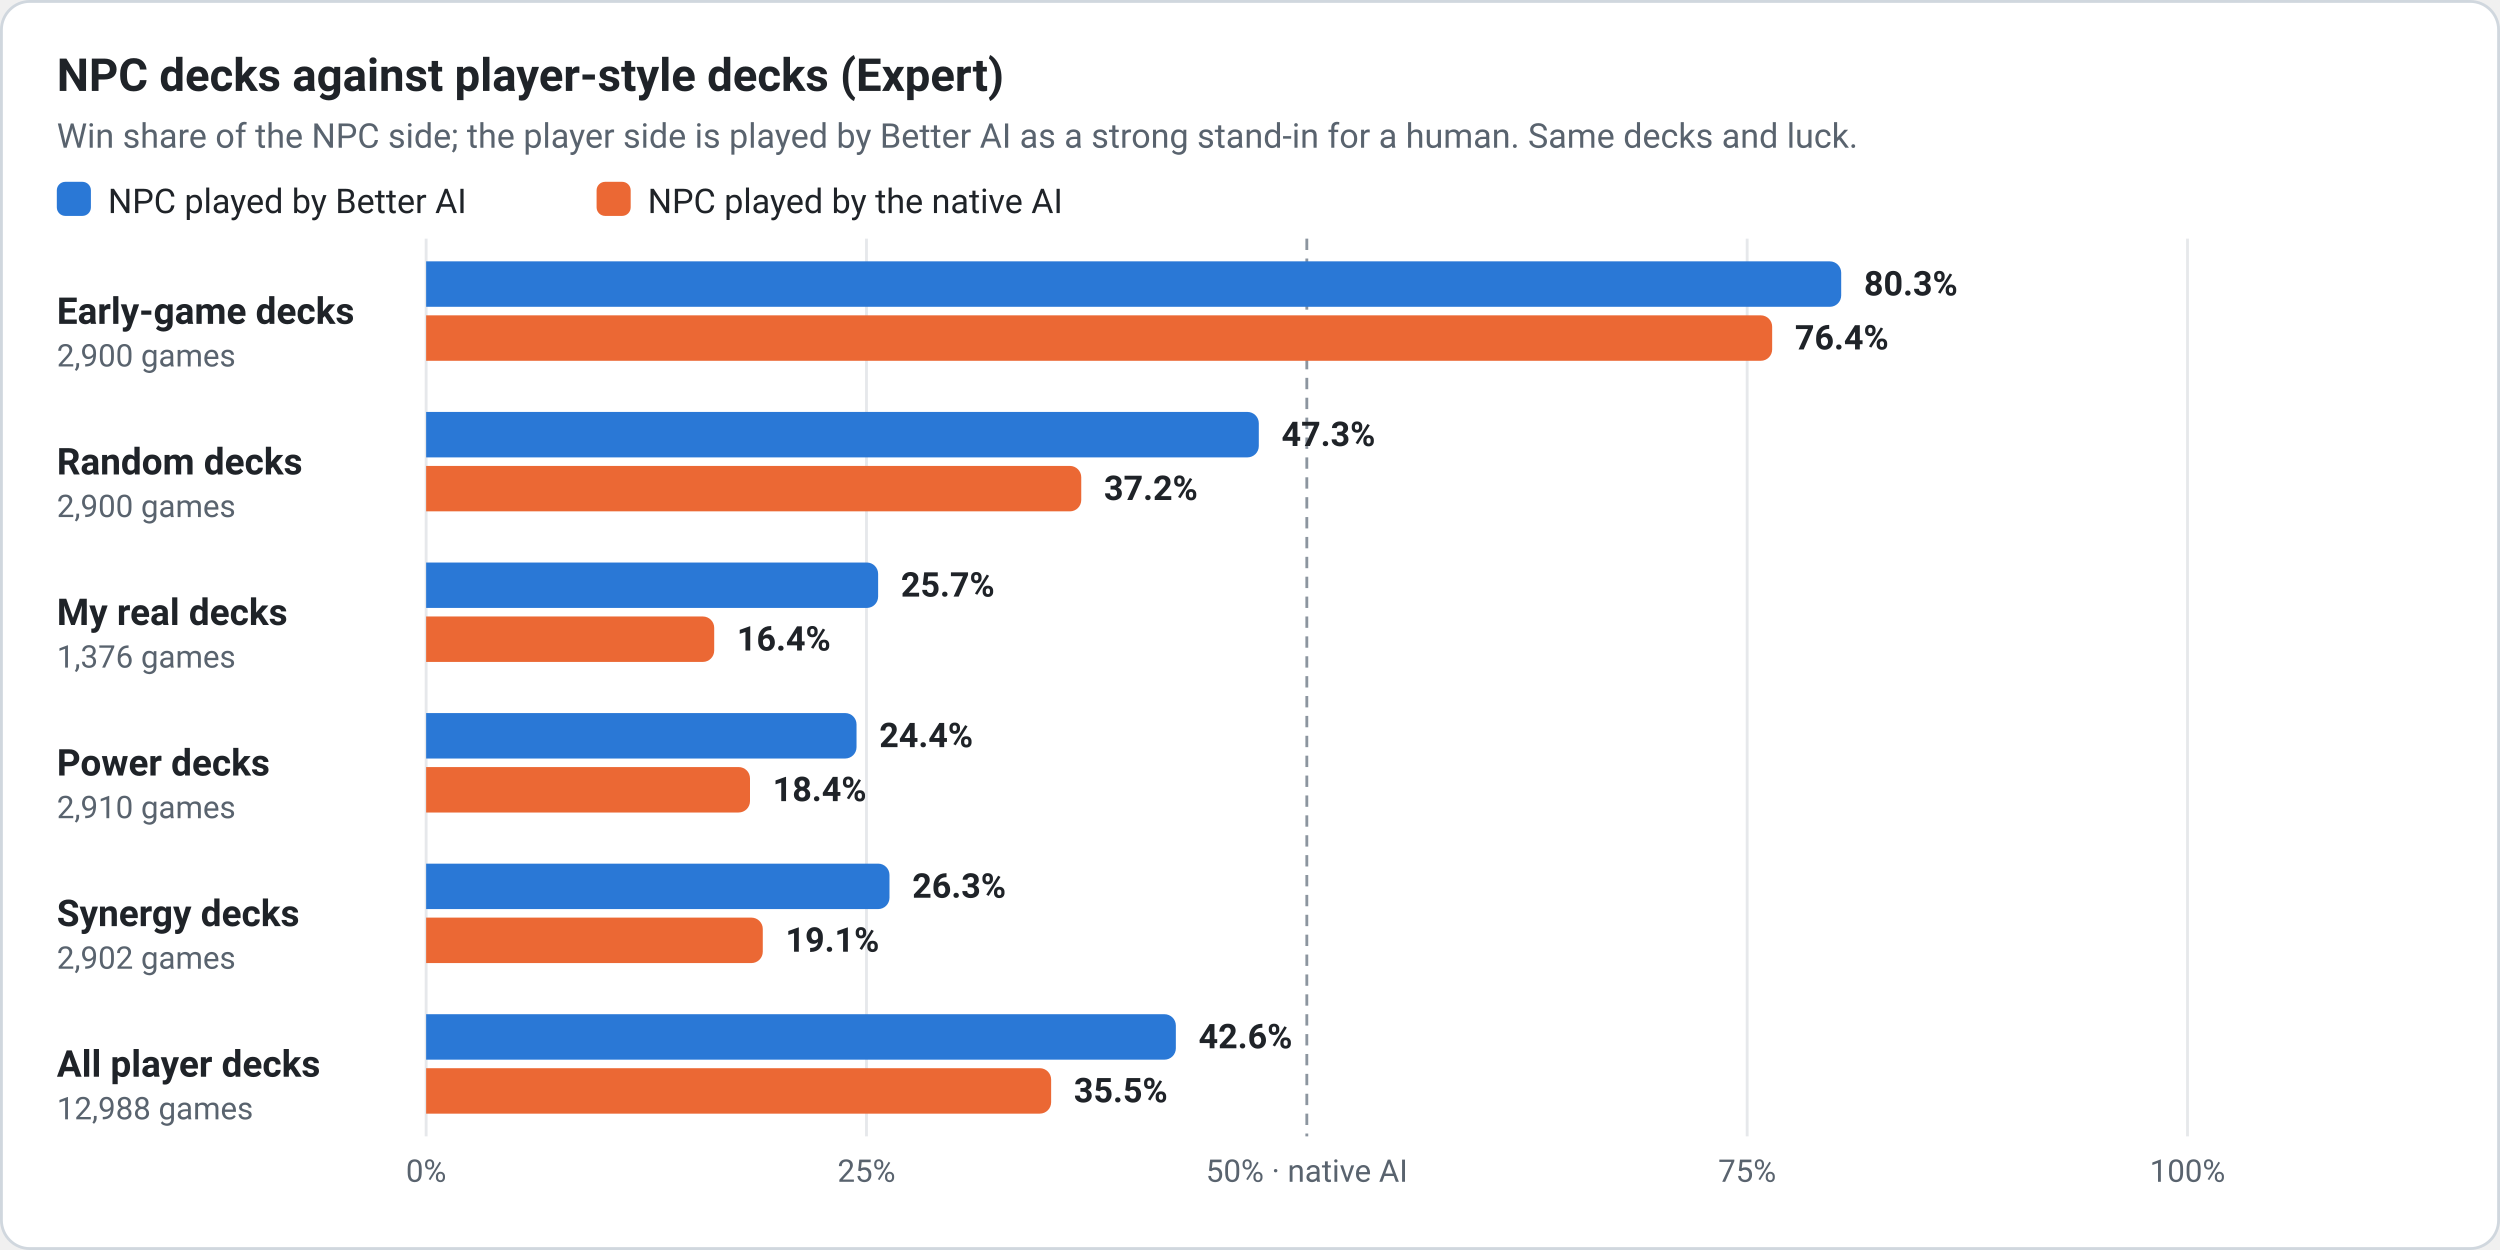
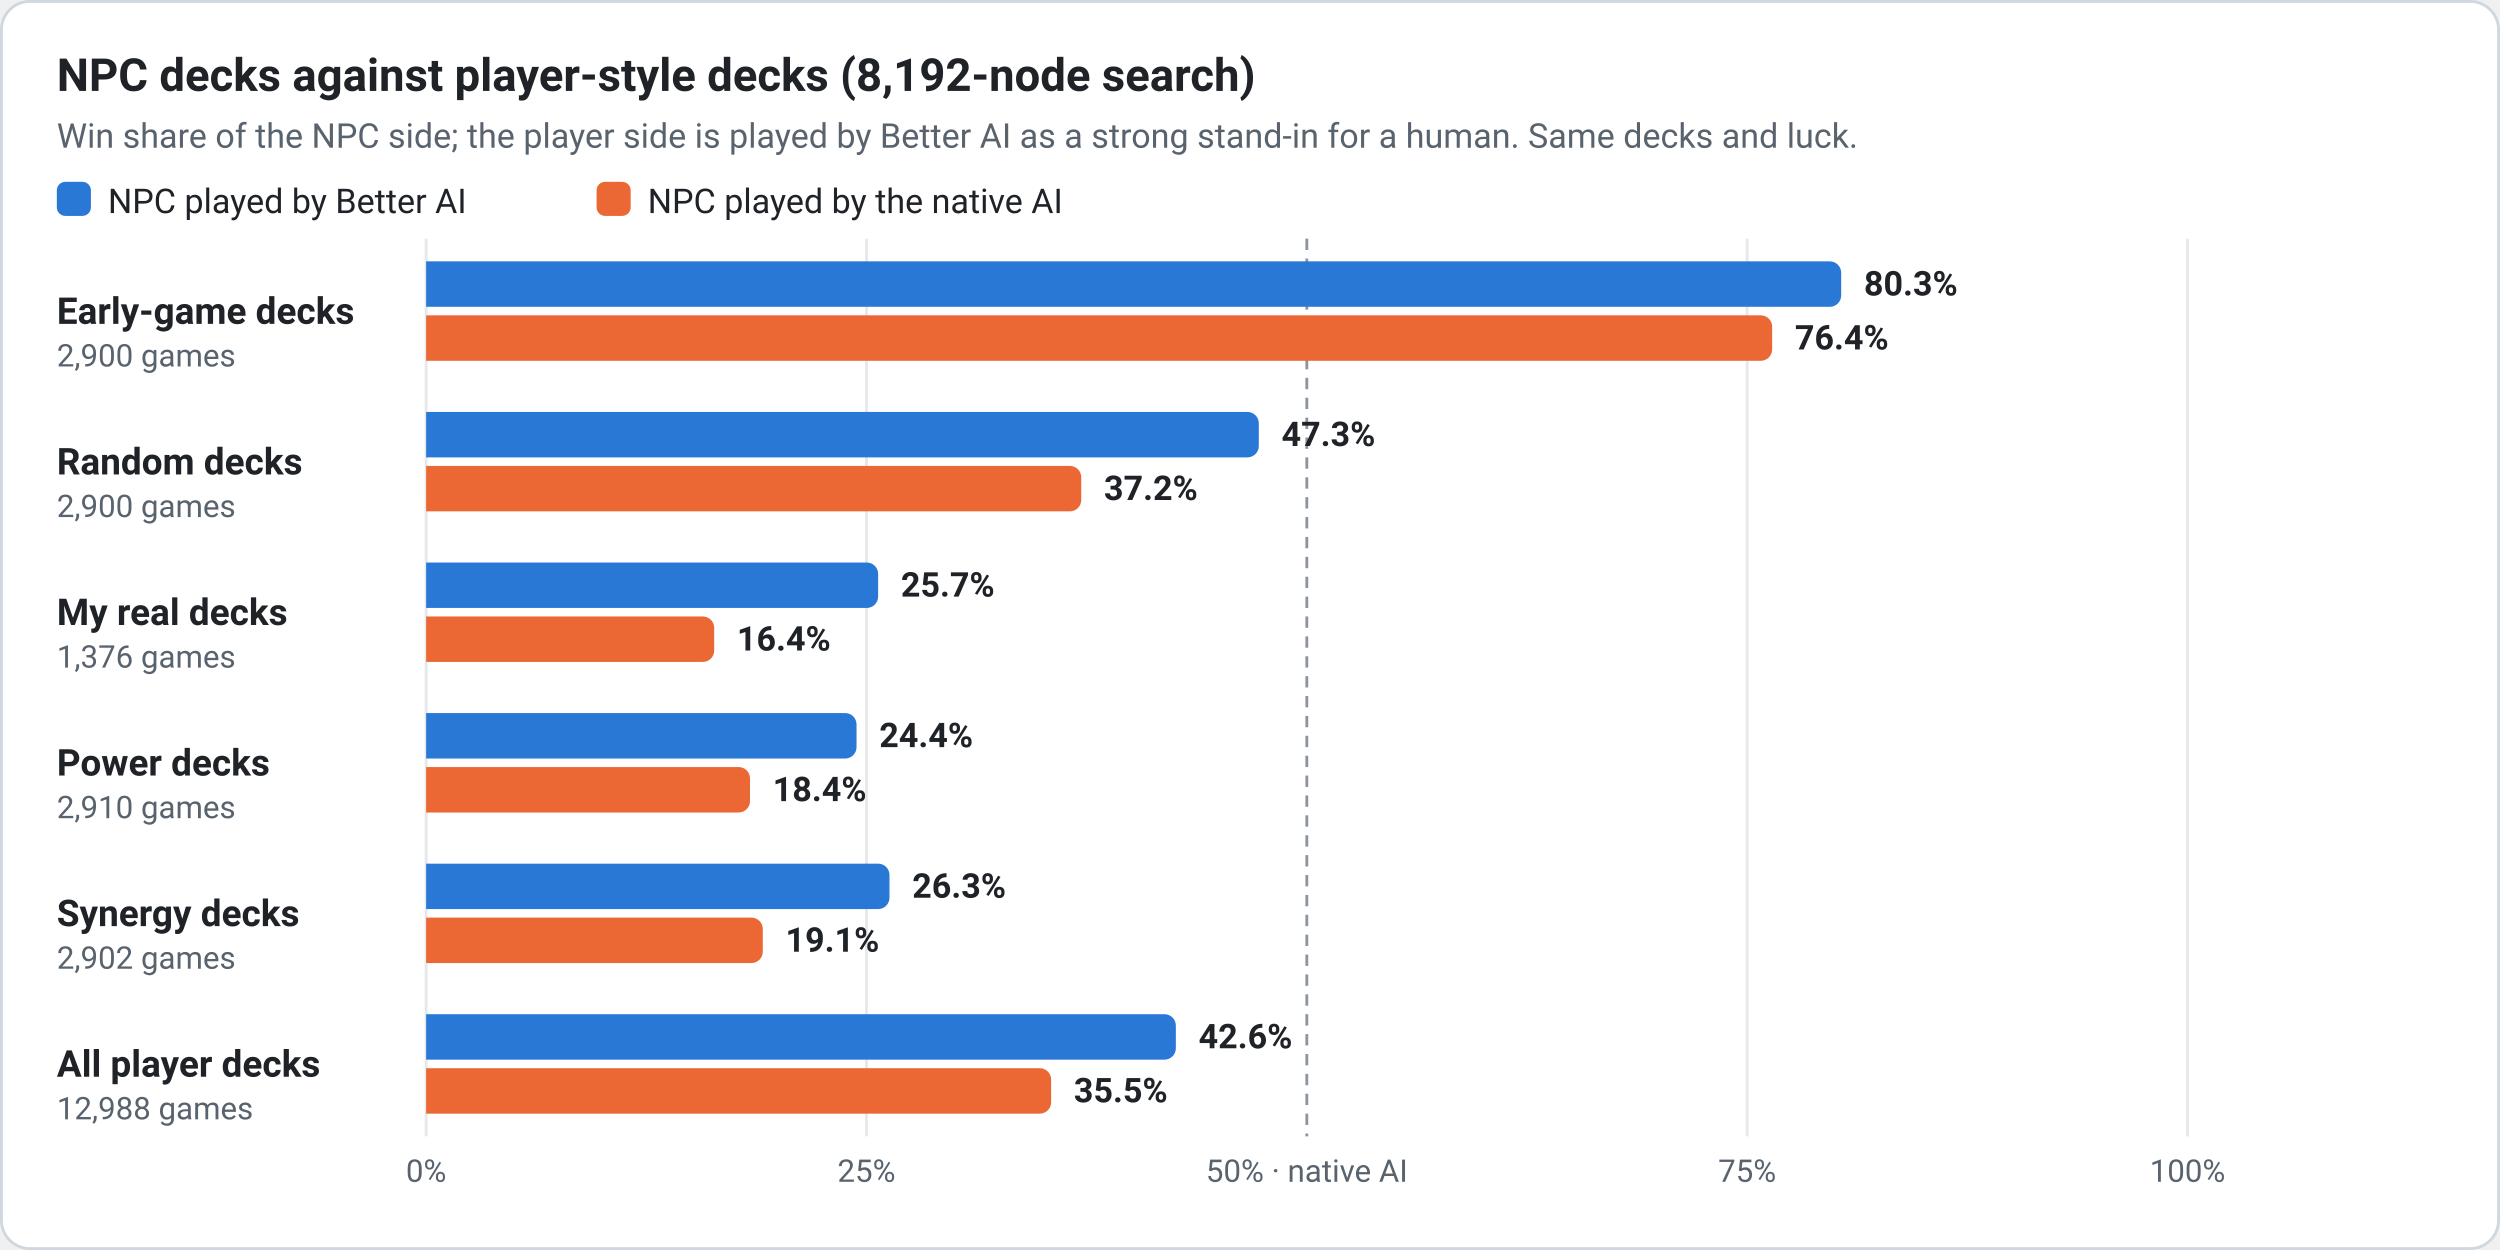
- <svg xmlns="http://www.w3.org/2000/svg" width="880" height="440" viewBox="0 0 880 440" font-family="system-ui,-apple-system,'Segoe UI',Roboto,Helvetica,Arial,sans-serif" role="img" aria-label="NPC decks against player-style decks (Expert)">
+ <svg xmlns="http://www.w3.org/2000/svg" width="880" height="440" viewBox="0 0 880 440" font-family="system-ui,-apple-system,'Segoe UI',Roboto,Helvetica,Arial,sans-serif" role="img" aria-label="NPC decks against player-style decks (8,192-node search)">
  <rect x="0.5" y="0.5" width="879" height="439" rx="10" fill="#ffffff" stroke="#d0d7de" />
-   <text x="20.0" y="32.0" fill="#1f2328" font-size="16" font-weight="600" text-anchor="start">NPC decks against player-style decks (Expert)</text>
+   <text x="20.0" y="32.0" fill="#1f2328" font-size="16" font-weight="600" text-anchor="start">NPC decks against player-style decks (8,192-node search)</text>
  <text x="20.0" y="52.0" fill="#59636e" font-size="12" font-weight="400" text-anchor="start">Win share of the NPC side; the player side is played by Better AI as a strong stand-in for a human. Same decks and luck.</text>
  <line x1="150.0" y1="84" x2="150.0" y2="400" stroke="#e6e8eb" stroke-width="1" />
  <text x="150.0" y="416.0" fill="#59636e" font-size="11" font-weight="400" text-anchor="middle">0%</text>
  <line x1="305.0" y1="84" x2="305.0" y2="400" stroke="#e6e8eb" stroke-width="1" />
  <text x="305.0" y="416.0" fill="#59636e" font-size="11" font-weight="400" text-anchor="middle">25%</text>
  <line x1="460.0" y1="84" x2="460.0" y2="400" stroke="#8c959f" stroke-width="1" stroke-dasharray="4 3" />
  <text x="460.0" y="416.0" fill="#59636e" font-size="11" font-weight="400" text-anchor="middle">50% · native AI</text>
  <line x1="615.0" y1="84" x2="615.0" y2="400" stroke="#e6e8eb" stroke-width="1" />
  <text x="615.0" y="416.0" fill="#59636e" font-size="11" font-weight="400" text-anchor="middle">75%</text>
  <line x1="770.0" y1="84" x2="770.0" y2="400" stroke="#e6e8eb" stroke-width="1" />
  <text x="770.0" y="416.0" fill="#59636e" font-size="11" font-weight="400" text-anchor="middle">100%</text>
  <rect x="20" y="64" width="12" height="12" rx="3" fill="#2a78d6" />
  <text x="38.0" y="75.0" fill="#1f2328" font-size="12" font-weight="400" text-anchor="start">NPC played by Better AI</text>
  <rect x="210" y="64" width="12" height="12" rx="3" fill="#eb6834" />
  <text x="228.0" y="75.0" fill="#1f2328" font-size="12" font-weight="400" text-anchor="start">NPC played by the native AI</text>
  <text x="20.0" y="114.0" fill="#1f2328" font-size="13" font-weight="600" text-anchor="start">Early-game decks</text>
  <text x="20.0" y="129.0" fill="#59636e" font-size="11" font-weight="400" text-anchor="start">2,900 games</text>
  <path d="M150.0,92.0 H644.1 A4,4 0 0 1 648.1,96.0 V104.0 A4,4 0 0 1 644.1,108.0 H150.0 Z" fill="#2a78d6" />
  <text x="656.1" y="104.0" fill="#1f2328" font-size="12" font-weight="600" text-anchor="start">80.3%</text>
  <path d="M150.0,111.0 H619.8 A4,4 0 0 1 623.8,115.0 V123.0 A4,4 0 0 1 619.8,127.0 H150.0 Z" fill="#eb6834" />
  <text x="631.8" y="123.0" fill="#1f2328" font-size="12" font-weight="600" text-anchor="start">76.4%</text>
  <text x="20.0" y="167.0" fill="#1f2328" font-size="13" font-weight="600" text-anchor="start">Random decks</text>
  <text x="20.0" y="182.0" fill="#59636e" font-size="11" font-weight="400" text-anchor="start">2,900 games</text>
  <path d="M150.0,145.0 H439.1 A4,4 0 0 1 443.1,149.0 V157.0 A4,4 0 0 1 439.1,161.0 H150.0 Z" fill="#2a78d6" />
  <text x="451.1" y="157.0" fill="#1f2328" font-size="12" font-weight="600" text-anchor="start">47.3%</text>
  <path d="M150.0,164.0 H376.6 A4,4 0 0 1 380.6,168.0 V176.0 A4,4 0 0 1 376.6,180.0 H150.0 Z" fill="#eb6834" />
  <text x="388.6" y="176.0" fill="#1f2328" font-size="12" font-weight="600" text-anchor="start">37.2%</text>
  <text x="20.0" y="220.0" fill="#1f2328" font-size="13" font-weight="600" text-anchor="start">My real decks</text>
  <text x="20.0" y="235.0" fill="#59636e" font-size="11" font-weight="400" text-anchor="start">1,376 games</text>
  <path d="M150.0,198.0 H305.1 A4,4 0 0 1 309.1,202.0 V210.0 A4,4 0 0 1 305.1,214.0 H150.0 Z" fill="#2a78d6" />
  <text x="317.1" y="210.0" fill="#1f2328" font-size="12" font-weight="600" text-anchor="start">25.7%</text>
  <path d="M150.0,217.0 H247.4 A4,4 0 0 1 251.4,221.0 V229.0 A4,4 0 0 1 247.4,233.0 H150.0 Z" fill="#eb6834" />
  <text x="259.4" y="229.0" fill="#1f2328" font-size="12" font-weight="600" text-anchor="start">16.4%</text>
  <text x="20.0" y="273.0" fill="#1f2328" font-size="13" font-weight="600" text-anchor="start">Power decks</text>
  <text x="20.0" y="288.0" fill="#59636e" font-size="11" font-weight="400" text-anchor="start">2,910 games</text>
  <path d="M150.0,251.0 H297.5 A4,4 0 0 1 301.5,255.0 V263.0 A4,4 0 0 1 297.5,267.0 H150.0 Z" fill="#2a78d6" />
  <text x="309.5" y="263.0" fill="#1f2328" font-size="12" font-weight="600" text-anchor="start">24.4%</text>
  <path d="M150.0,270.0 H260.0 A4,4 0 0 1 264.0,274.0 V282.0 A4,4 0 0 1 260.0,286.0 H150.0 Z" fill="#eb6834" />
  <text x="272.0" y="282.0" fill="#1f2328" font-size="12" font-weight="600" text-anchor="start">18.4%</text>
  <text x="20.0" y="326.0" fill="#1f2328" font-size="13" font-weight="600" text-anchor="start">Synergy decks</text>
  <text x="20.0" y="341.0" fill="#59636e" font-size="11" font-weight="400" text-anchor="start">2,902 games</text>
  <path d="M150.0,304.0 H309.1 A4,4 0 0 1 313.1,308.0 V316.0 A4,4 0 0 1 309.1,320.0 H150.0 Z" fill="#2a78d6" />
  <text x="321.1" y="316.0" fill="#1f2328" font-size="12" font-weight="600" text-anchor="start">26.3%</text>
  <path d="M150.0,323.0 H264.5 A4,4 0 0 1 268.5,327.0 V335.0 A4,4 0 0 1 264.5,339.0 H150.0 Z" fill="#eb6834" />
  <text x="276.5" y="335.0" fill="#1f2328" font-size="12" font-weight="600" text-anchor="start">19.1%</text>
  <text x="20.0" y="379.0" fill="#1f2328" font-size="13" font-weight="600" text-anchor="start">All player decks</text>
  <text x="20.0" y="394.0" fill="#59636e" font-size="11" font-weight="400" text-anchor="start">12,988 games</text>
  <path d="M150.0,357.0 H409.9 A4,4 0 0 1 413.9,361.0 V369.0 A4,4 0 0 1 409.9,373.0 H150.0 Z" fill="#2a78d6" />
  <text x="421.9" y="369.0" fill="#1f2328" font-size="12" font-weight="600" text-anchor="start">42.6%</text>
  <path d="M150.0,376.0 H366.0 A4,4 0 0 1 370.0,380.0 V388.0 A4,4 0 0 1 366.0,392.0 H150.0 Z" fill="#eb6834" />
  <text x="378.0" y="388.0" fill="#1f2328" font-size="12" font-weight="600" text-anchor="start">35.5%</text>
</svg>
